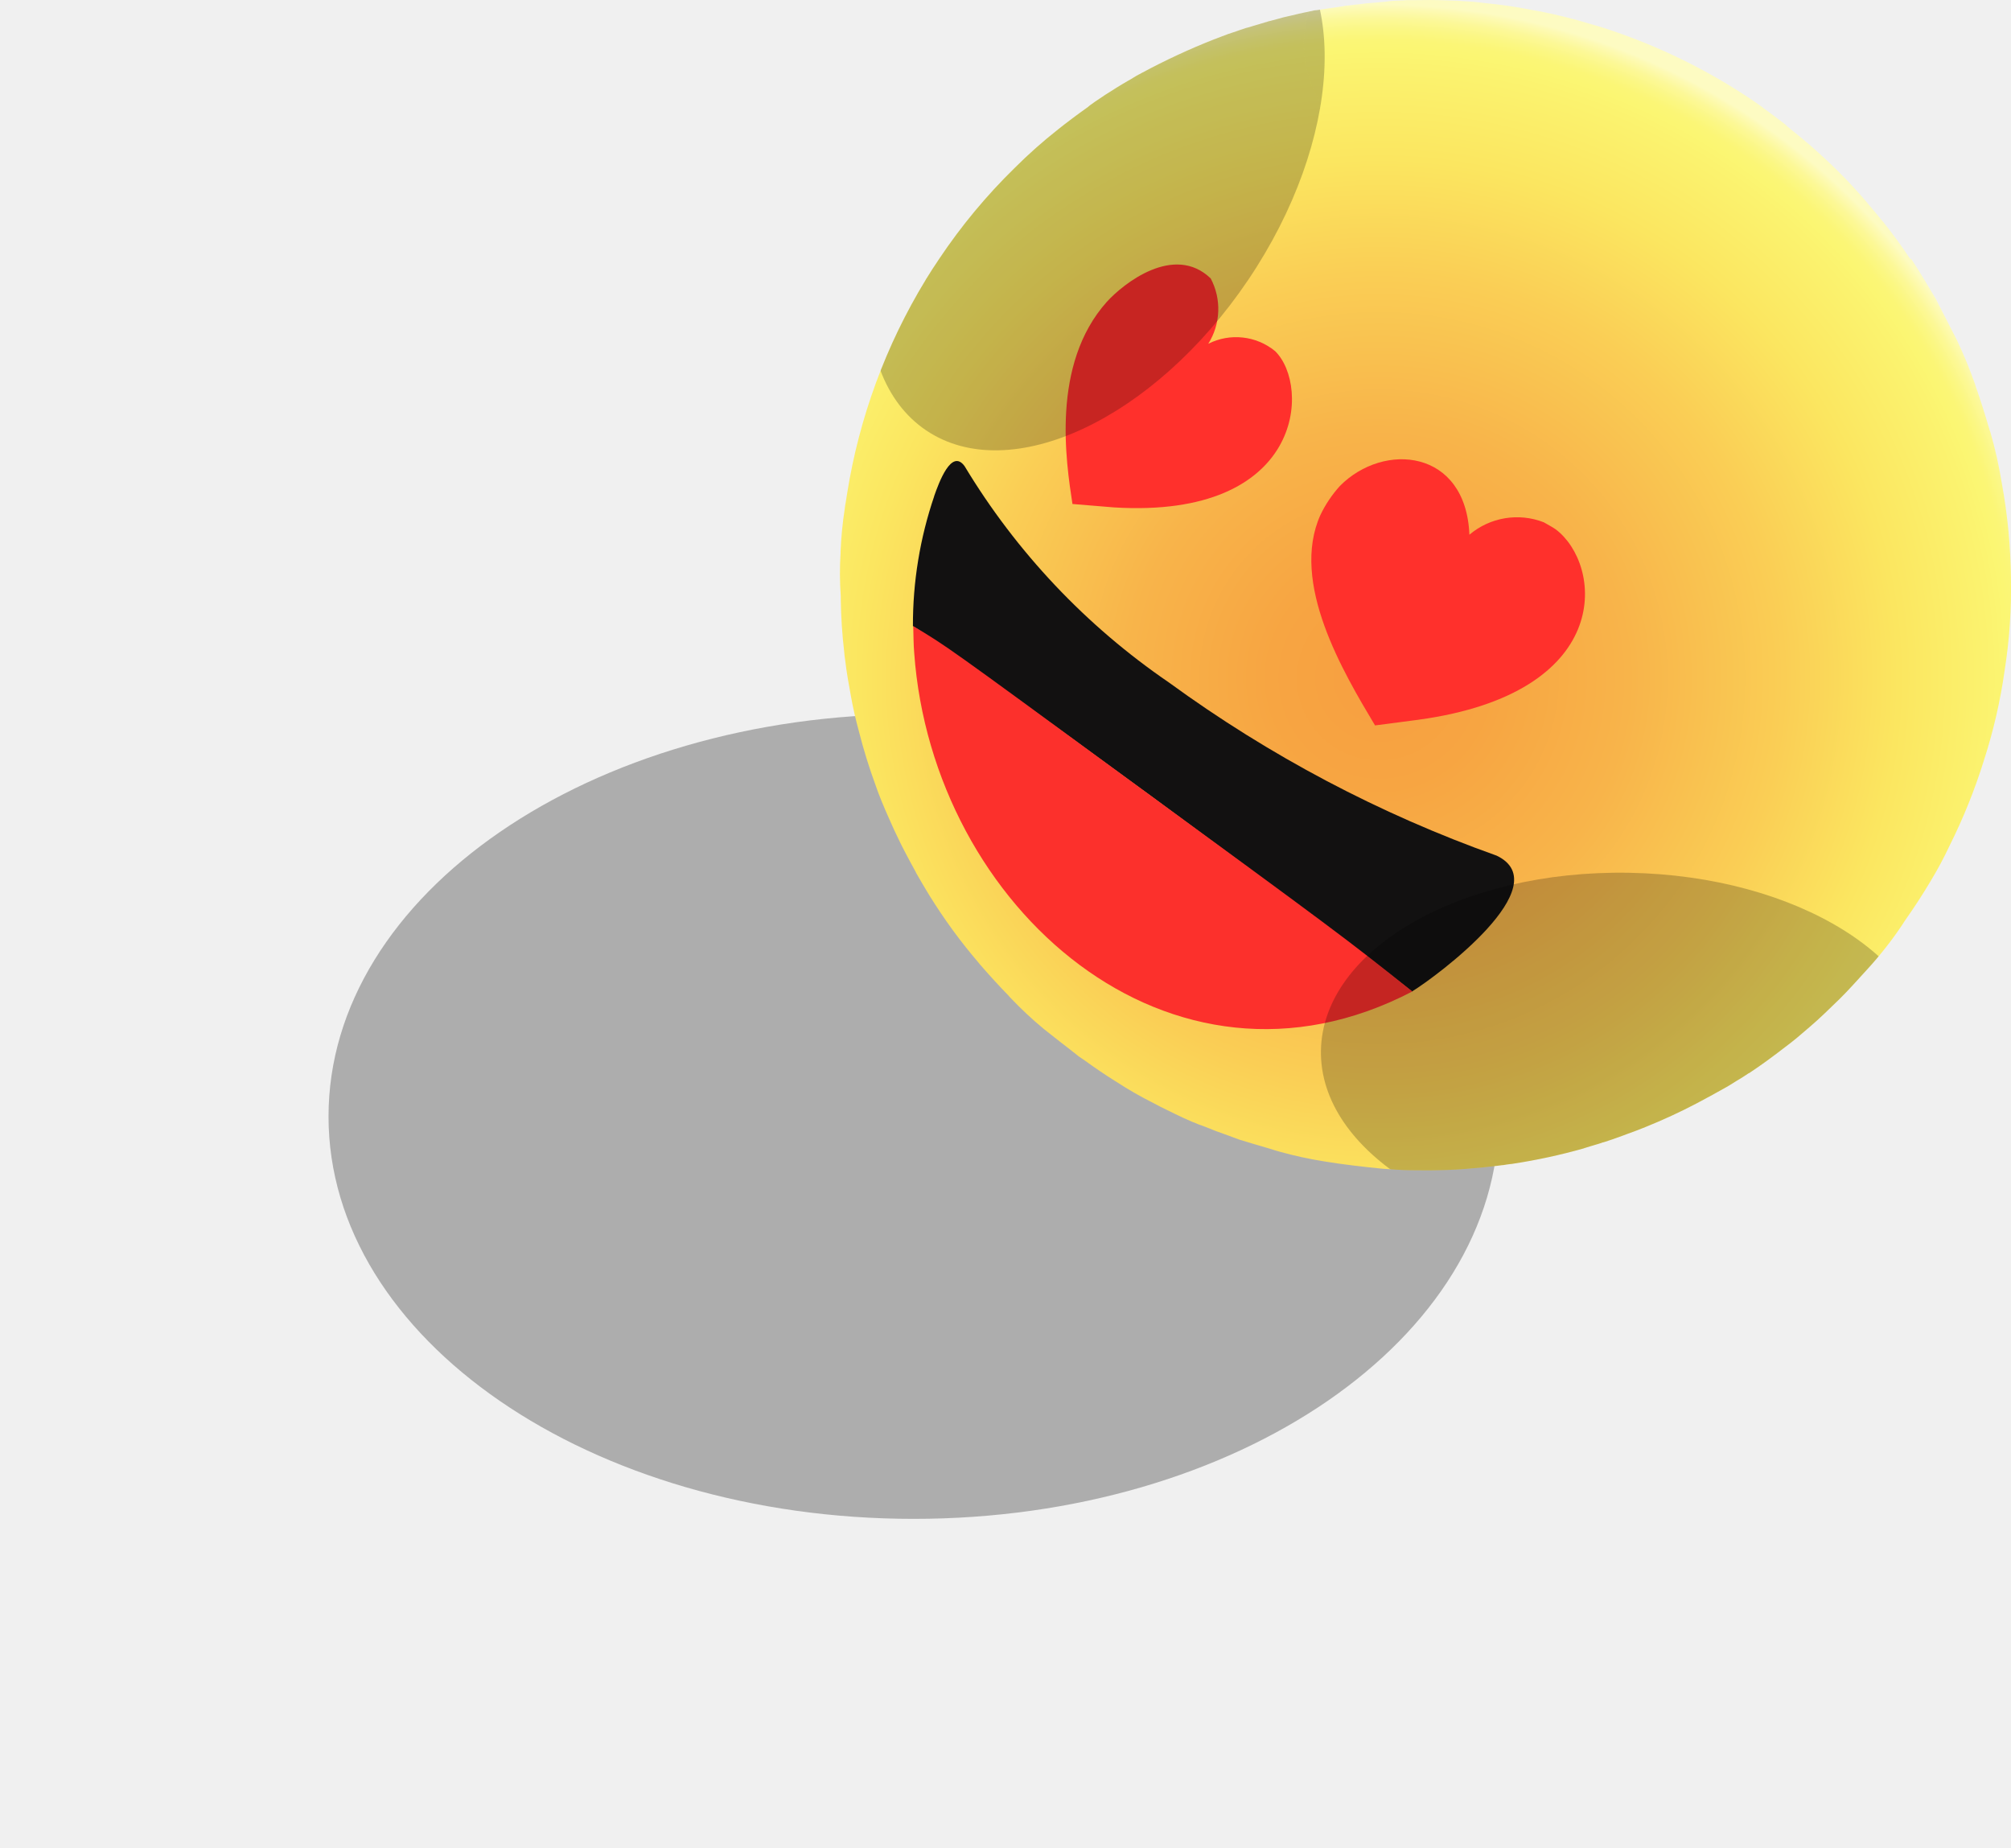
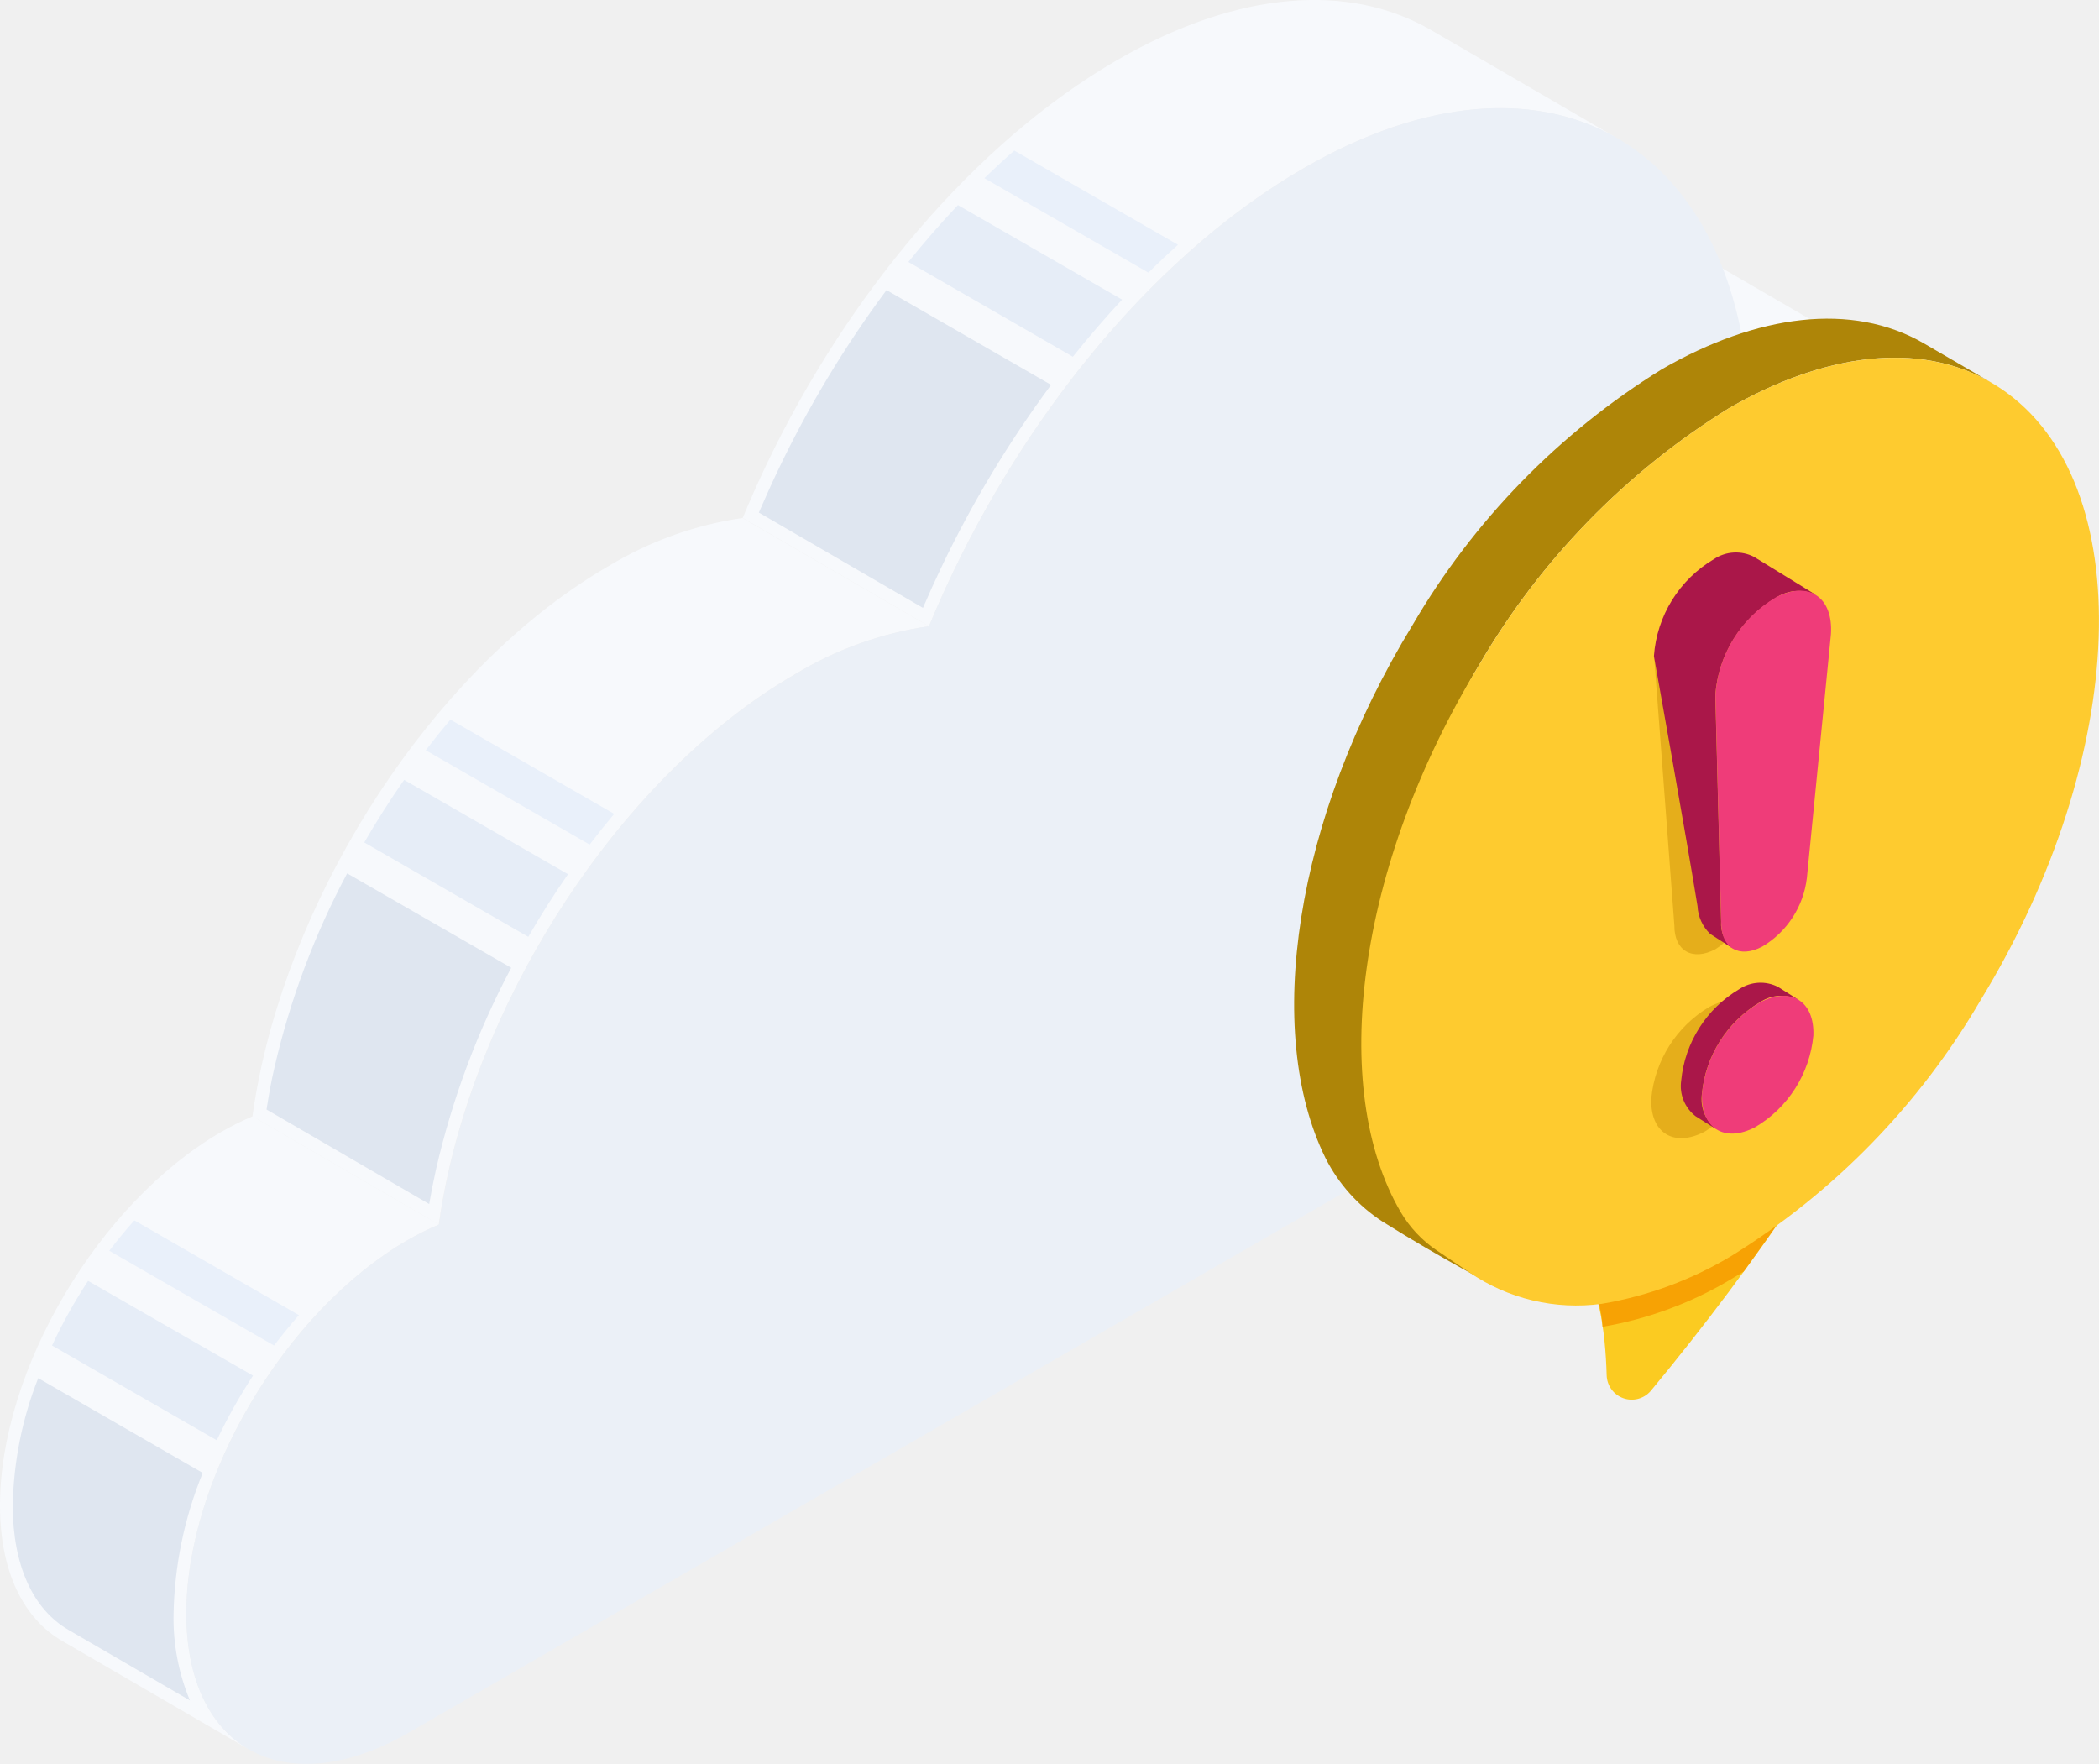
- <svg xmlns="http://www.w3.org/2000/svg" xmlns:xlink="http://www.w3.org/1999/xlink" width="82.478" height="75.758" viewBox="0 0 82.478 75.758">
-   <defs>
-     <radialGradient id="radial-gradient" cx="0.471" cy="0.58" r="0.575" gradientTransform="matrix(-0.999, -0.004, -0.004, 1, 0.933, 0.001)" gradientUnits="objectBoundingBox">
-       <stop offset="0" stop-color="#f79f40" />
-       <stop offset="0.163" stop-color="#f7a542" />
-       <stop offset="0.371" stop-color="#f8b44a" />
-       <stop offset="0.601" stop-color="#face55" />
-       <stop offset="0.771" stop-color="#fbe660" />
-       <stop offset="0.91" stop-color="#fbf36f" />
-       <stop offset="0.932" stop-color="#fbf672" />
-       <stop offset="0.947" stop-color="#fbf676" />
-       <stop offset="0.962" stop-color="#fbf783" />
-       <stop offset="0.978" stop-color="#fcf897" />
-       <stop offset="0.994" stop-color="#fdfab4" />
-       <stop offset="1" stop-color="#fdfbc2" />
-     </radialGradient>
-     <clipPath id="clip-path">
-       <path id="Trazado_116496" data-name="Trazado 116496" d="M52.65,29.84v-.06c0-.11-.03-.77-.15-1.75-.01-.09-.02-.17-.03-.26-.02-.12-.04-.25-.06-.38a23.894,23.894,0,0,0-3.15-8.77c0-.01-.01-.01-.01-.02-.17-.29-.35-.57-.54-.85h0a23.353,23.353,0,0,0-3.06-3.74,20.449,20.449,0,0,0-1.77-1.6c-.39-.32-.78-.62-1.19-.91a.265.265,0,0,1-.06-.05l-.05-.04-.21-.15c-.26-.18-.55-.37-.86-.57h0c-.01-.01-.02-.01-.03-.02-.15-.09-.3-.19-.47-.28-.07-.04-.15-.09-.22-.13s-.12-.07-.19-.11a1.092,1.092,0,0,0-.15-.08,25.413,25.413,0,0,0-2.93-1.4c-.26-.11-.47-.18-.58-.23l-.18-.07-.18-.07c-.01,0-.02-.01-.03-.01l-.04-.01-.3-.1-.04-.01c-.01,0-.03-.01-.04-.01l-.2-.07a2.759,2.759,0,0,0-.27-.08l-.23-.07c-.04-.01-.09-.03-.13-.04-.01,0-.03-.01-.04-.01s-.03-.01-.05-.01a.636.636,0,0,1-.07-.02l-.26-.07-.22-.06c-.07-.02-.14-.03-.21-.05h-.01l-.13-.03-.25-.06-.18-.04a2.049,2.049,0,0,0-.24-.05c-.01,0-.03-.01-.04-.01-.06-.01-.12-.03-.18-.04l-.11-.02-.13-.03h-.02l-.04-.01c-.02,0-.05-.01-.07-.01a1.766,1.766,0,0,1-.2-.04.6.6,0,0,0-.12-.02h0a2.068,2.068,0,0,1-.22-.04l-.19-.03c-.03-.01-.07-.01-.11-.02a.985.985,0,0,0-.17-.02,1,1,0,0,0-.16-.02l-.27-.03-.25-.03c-.03,0-.05-.01-.08-.01h-.02a1.641,1.641,0,0,0-.23-.02l-.34-.03c-.08-.01-.16-.01-.23-.02-.09-.01-.17-.01-.26-.02s-.18-.01-.27-.02A.97.97,0,0,1,29.76,7h-.37c-.48-.01-.96-.01-1.45,0-.11,0-.21,0-.31.01s-.22.01-.32.02c-.07,0-.13.01-.19.01-.16.01-.31.02-.46.04-.05,0-.11.01-.16.01-.22.02-.43.04-.64.07-.1.01-.2.02-.3.04h-.01c-.02,0-.04.01-.06.01q-.24.03-.45.06c-.11.02-.23.04-.34.05-.26.04-.47.08-.61.11-.7.14-1.38.3-2.06.5-.41.11-.77.22-1.21.38a24.021,24.021,0,0,0-5.31,2.61h0c-.17.11-.33.22-.49.33a.265.265,0,0,0-.06.05c-.28.2-.56.4-.84.61a.423.423,0,0,1-.07.05l-.02.02-.02.02c-.01.01-.02.02-.03.02s-.02.01-.03.02c-.08.06-.15.12-.23.18-.15.12-.3.24-.44.36-.08.07-.16.13-.24.2-.16.14-.32.27-.46.4l-.02.02-.02.02c-.03.03-.07.06-.1.09-.75.69-1.21,1.19-1.24,1.22-.23.25-.46.51-.69.77-.16.19-.33.38-.5.59-.01.01-.02.03-.04.04l-.03.03c-.34.42-.69.89-1.08,1.46l-.01.01-.01.01c-.01.01-.01.02-.02.02-.18.26-.36.55-.54.86-.16.26-.32.52-.46.75l-.46.88c-.15.29-.29.56-.42.82a16.758,16.758,0,0,0-.76,1.82h0v.01c-.22.6-.42,1.23-.6,1.84l-.01.02a.037.037,0,0,1-.01.03,17.968,17.968,0,0,0-.5,2.13,23.506,23.506,0,0,0-.17,7.66,22.794,22.794,0,0,0,.82,3.68,23.944,23.944,0,0,0,1.38,3.51,15.311,15.311,0,0,0,.75,1.42c.32.56.68,1.11,1.06,1.66.04.07.09.13.13.2a16,16,0,0,0,1.39,1.8c.34.37.78.88,1.14,1.24s.83.82,1.22,1.15h0c.42.37.6.53.99.83q.72.585,1.47,1.08h.01c.16.11.32.22.49.32.19.12.38.24.55.34.09.05.22.13.36.21a.573.573,0,0,1,.07.04c.15.09.33.18.52.29.04.02.09.05.13.07a22.789,22.789,0,0,0,2.12,1c.18.07.42.17.7.28l.24.09.42.15.3.1.11.03c.01,0,.01,0,.02.01l.16.05a2.759,2.759,0,0,0,.27.08l.26.08c.01,0,.02,0,.02.01a22.1,22.1,0,0,0,2.96.66l.09.01c.08.01.17.03.27.04h.03l.23.03.53.06c.24.03.56.05.79.07s.49.03.74.04h.02c.13.01.25.01.37.01.33.01.77,0,1.1.01s.79-.03,1.13-.05c.72-.06,1.68-.17,2.39-.28a18.747,18.747,0,0,0,1.84-.38c.14-.04.28-.08.43-.12.43-.12.87-.25,1.24-.36l.43-.16c.35-.12.69-.25,1.03-.38l.17-.06c.4-.15.89-.38,1.32-.59.19-.09.37-.18.55-.28a15.71,15.71,0,0,0,1.56-.88c.02-.01.03-.02.05-.03.41-.26.82-.52,1.22-.81.09-.06.18-.12.26-.17l.44-.34c.12-.09.23-.18.35-.27l.66-.52a14.289,14.289,0,0,0,1.37-1.26l.03-.03.07-.07c.35-.35.74-.77,1.2-1.29a.138.138,0,0,0,.03-.04h0a20.958,20.958,0,0,0,2.02-2.71c.01-.01.01-.02.02-.03.19-.3.38-.61.57-.95v-.01h0c.08-.14.16-.29.24-.44.11-.2.22-.41.31-.59l.09-.18c.16-.32.31-.65.47-.99.21-.47.41-.94.56-1.36h0c.26-.7.5-1.44.71-2.23.13-.48.25-.96.33-1.41.1-.48.18-.98.25-1.5.02-.12.03-.23.05-.34.08-.69.14-1.41.16-2.14v-.13C52.68,31.04,52.68,30.45,52.65,29.84Z" transform="translate(-4.654 -6.992)" />
-     </clipPath>
-     <linearGradient id="linear-gradient" x1="-0.166" y1="-323.933" x2="-1.166" y2="-323.933" gradientUnits="objectBoundingBox">
-       <stop offset="0" stop-color="#19b79c" />
-       <stop offset="0.405" stop-color="#1dbb9e" />
-       <stop offset="0.825" stop-color="#2ac8a3" />
-       <stop offset="0.997" stop-color="#31cfa6" />
-     </linearGradient>
-     <linearGradient id="linear-gradient-2" x1="-2.106" y1="-363.238" x2="-3.08" y2="-363.238" xlink:href="#linear-gradient" />
-     <clipPath id="clip-path-2">
-       <path id="Trazado_116504" data-name="Trazado 116504" d="M4.652,29.65v-.06a15.757,15.757,0,0,1,.17-1.74,2.335,2.335,0,0,1,.04-.26c.02-.12.04-.25.06-.38a24.088,24.088,0,0,1,3.22-8.75c0-.01.01-.01.01-.02.18-.29.36-.57.55-.85h0a23.39,23.39,0,0,1,3.09-3.72,20.134,20.134,0,0,1,1.78-1.58q.585-.465,1.2-.9a.265.265,0,0,0,.06-.05l.05-.04.21-.15c.26-.18.55-.37.86-.56h0c.01-.01.02-.01.03-.02.15-.09.31-.19.47-.28a2.53,2.53,0,0,0,.22-.13c.06-.04.12-.07.19-.11.05-.03.1-.05.15-.08a27.308,27.308,0,0,1,2.95-1.37c.26-.1.47-.18.58-.22l.18-.06.18-.06c.01,0,.02-.01.03-.01l.05-.02.3-.1.04-.01c.01,0,.03-.01.04-.01l.2-.06c.08-.02.19-.06.27-.08l.23-.07a.647.647,0,0,0,.13-.04c.01,0,.03-.01.04-.01s.03-.01.05-.01a.637.637,0,0,0,.07-.02l.26-.07.22-.06c.07-.02.14-.03.21-.05h.01l.13-.03c.08-.02.18-.04.25-.06l.18-.04c.08-.02.16-.03.24-.05.01,0,.03-.01.04-.01a1.163,1.163,0,0,0,.18-.04l.11-.01.13-.02h.02l.04-.01c.02,0,.05-.01.07-.01l.2-.03c.04-.01.09-.01.13-.02h0l.22-.03.19-.03a.516.516,0,0,0,.11-.02.985.985,0,0,1,.17-.02c.06-.01.11-.01.16-.02l.27-.03.25-.03c.03,0,.05-.01.08-.01h.02c.07-.01.15-.01.23-.02l.34-.03c.08-.01.16-.01.23-.02a1.569,1.569,0,0,1,.24-.03,2.437,2.437,0,0,1,.27-.01.86.86,0,0,1,.16-.01l.15-.01h.24c.49-.01.97-.01,1.45.01.11,0,.21.01.31.01s.22.01.32.02c.07,0,.13.01.19.01.16.01.31.02.46.04.05.01.11.01.16.02.22.02.43.05.64.07.1.01.2.03.3.04h.01c.02,0,.04.01.06.01.16.02.31.05.45.07l.34.06c.26.05.47.09.6.11.69.14,1.38.31,2.06.52.41.11.76.23,1.21.39a24.178,24.178,0,0,1,5.28,2.65h0c.16.11.33.22.49.34a.265.265,0,0,1,.06.05c.28.2.56.41.83.62a.424.424,0,0,0,.07.05l.02.02.02.02.03.03c.01.01.02.01.02.02.08.06.15.12.22.18.15.12.3.24.44.36.08.07.16.14.24.2.16.14.31.28.46.41l.02.02.02.02c.03.03.07.06.1.09.75.69,1.2,1.2,1.23,1.23.23.25.46.51.68.78.16.19.32.38.49.59.01.01.02.03.04.04l.02.03c.33.42.69.89,1.07,1.47l.04.01.01.01c.01.01.01.02.02.02.17.26.36.56.54.86.16.26.31.53.45.75l.45.88c.15.29.29.56.42.82a18.431,18.431,0,0,1,.75,1.83h0v.01c.21.6.41,1.23.59,1.85l.01.02a.037.037,0,0,0,.01.03,17.59,17.59,0,0,1,.48,2.14,22.71,22.71,0,0,1,.37,3.87,21.465,21.465,0,0,1-.26,3.8,21.96,21.96,0,0,1-.85,3.68,23.286,23.286,0,0,1-1.41,3.5,15.244,15.244,0,0,1-.76,1.42c-.33.56-.69,1.11-1.07,1.65-.04.07-.09.13-.13.2a15.2,15.2,0,0,1-1.41,1.79c-.34.37-.79.88-1.15,1.23s-.84.82-1.22,1.14h0c-.43.37-.6.52-1,.82-.49.38-.98.74-1.48,1.07H41.9c-.16.11-.32.21-.49.31-.19.12-.38.24-.55.33-.09.05-.22.12-.36.2a.574.574,0,0,0-.07.04c-.15.08-.33.18-.52.28-.04.02-.09.05-.13.07a23.108,23.108,0,0,1-2.12.98c-.18.07-.42.17-.71.27l-.24.09-.42.15-.3.1-.11.03c-.01,0-.01,0-.02.01l-.16.05c-.08.02-.19.06-.27.08l-.26.08c-.01,0-.02,0-.02.01a23.962,23.962,0,0,1-2.96.64l-.09.01c-.08.01-.17.02-.27.04H31.8l-.23.03-.53.06c-.24.02-.56.05-.79.07s-.49.03-.74.04h-.02c-.13,0-.25.01-.37.01-.33.01-.77,0-1.1,0s-.79-.04-1.13-.06c-.72-.07-1.68-.18-2.39-.3a16.281,16.281,0,0,1-1.84-.4c-.14-.04-.28-.08-.43-.13-.43-.12-.87-.26-1.24-.37l-.43-.16c-.35-.12-.69-.25-1.03-.39l-.17-.06c-.4-.15-.88-.38-1.32-.6-.19-.09-.37-.18-.55-.28a15.612,15.612,0,0,1-1.55-.89.219.219,0,0,0-.05-.03c-.41-.26-.81-.53-1.21-.82-.09-.06-.17-.12-.25-.17L14,49.97c-.12-.09-.23-.18-.35-.27l-.66-.52a15.233,15.233,0,0,1-1.36-1.27l-.03-.03-.06-.07c-.34-.35-.74-.78-1.19-1.3a.138.138,0,0,1-.03-.04h0a21.889,21.889,0,0,1-2-2.73c-.01-.01-.01-.02-.02-.03-.18-.3-.37-.61-.56-.95v-.01h0c-.08-.14-.16-.29-.24-.44-.11-.21-.22-.41-.31-.59l-.09-.18c-.16-.32-.31-.65-.46-.99-.21-.47-.41-.95-.55-1.36h0a22.441,22.441,0,0,1-.69-2.23c-.13-.48-.24-.96-.32-1.41-.09-.49-.18-.98-.24-1.5-.02-.12-.03-.23-.04-.34a21.166,21.166,0,0,1-.14-2.14v-.13A13.347,13.347,0,0,1,4.652,29.65Z" transform="translate(-4.627 -6.983)" fill="url(#radial-gradient)" />
-     </clipPath>
-   </defs>
-   <g id="Grupo_157926" data-name="Grupo 157926" transform="translate(13.474)">
-     <ellipse id="Elipse_4737" data-name="Elipse 4737" cx="24" cy="16.5" rx="24" ry="16.5" transform="translate(0 29.284)" fill="#0b0b0b" opacity="0.292" style="mix-blend-mode: multiply;isolation: isolate" />
-     <path id="Trazado_116493" data-name="Trazado 116493" d="M4.652,29.65v-.06a15.757,15.757,0,0,1,.17-1.74,2.335,2.335,0,0,1,.04-.26c.02-.12.04-.25.06-.38a24.088,24.088,0,0,1,3.22-8.75c0-.01.01-.01.01-.02.18-.29.36-.57.55-.85h0a23.39,23.39,0,0,1,3.09-3.72,20.134,20.134,0,0,1,1.78-1.58q.585-.465,1.2-.9a.265.265,0,0,0,.06-.05l.05-.04.21-.15c.26-.18.55-.37.86-.56h0c.01-.01.02-.01.03-.02.15-.09.31-.19.47-.28a2.53,2.53,0,0,0,.22-.13c.06-.04.12-.07.19-.11.05-.03.1-.05.15-.08a27.308,27.308,0,0,1,2.95-1.37c.26-.1.47-.18.58-.22l.18-.06.18-.06c.01,0,.02-.01.03-.01l.05-.02.3-.1.04-.01c.01,0,.03-.01.04-.01l.2-.06c.08-.02.19-.06.27-.08l.23-.07a.647.647,0,0,0,.13-.04c.01,0,.03-.01.04-.01s.03-.01.05-.01a.637.637,0,0,0,.07-.02l.26-.07.22-.06c.07-.02.14-.03.21-.05h.01l.13-.03c.08-.02.18-.04.25-.06l.18-.04c.08-.02.16-.03.24-.05.01,0,.03-.01.04-.01a1.163,1.163,0,0,0,.18-.04l.11-.01.13-.02h.02l.04-.01c.02,0,.05-.01.07-.01l.2-.03c.04-.01.09-.01.13-.02h0l.22-.03.19-.03a.516.516,0,0,0,.11-.02.985.985,0,0,1,.17-.02c.06-.01.11-.01.16-.02l.27-.03.25-.03c.03,0,.05-.01.08-.01h.02c.07-.01.15-.01.23-.02l.34-.03c.08-.01.16-.01.23-.02a1.569,1.569,0,0,1,.24-.03,2.437,2.437,0,0,1,.27-.01.86.86,0,0,1,.16-.01l.15-.01h.24c.49-.01.97-.01,1.45.01.11,0,.21.01.31.01s.22.01.32.02c.07,0,.13.01.19.01.16.01.31.02.46.04.05.01.11.01.16.02.22.02.43.05.64.07.1.01.2.03.3.04h.01c.02,0,.04.01.06.01.16.02.31.05.45.07l.34.06c.26.05.47.09.6.11.69.14,1.38.31,2.06.52.41.11.76.23,1.21.39a24.178,24.178,0,0,1,5.28,2.65h0c.16.11.33.22.49.34a.265.265,0,0,1,.06.05c.28.2.56.41.83.62a.424.424,0,0,0,.07.05l.02.02.02.02.03.03c.01.01.02.01.02.02.08.06.15.12.22.18.15.12.3.24.44.36.08.07.16.14.24.2.16.14.31.28.46.41l.02.02.02.02c.03.03.07.06.1.09.75.69,1.2,1.2,1.23,1.23.23.25.46.51.68.78.16.19.32.38.49.59.01.01.02.03.04.04l.02.03c.33.42.69.89,1.07,1.47l.04.01.01.01c.01.01.01.02.02.02.17.26.36.56.54.86.16.26.31.53.45.75l.45.88c.15.29.29.56.42.82a18.431,18.431,0,0,1,.75,1.83h0v.01c.21.6.41,1.23.59,1.85l.01.02a.037.037,0,0,0,.01.03,17.59,17.59,0,0,1,.48,2.14,22.71,22.71,0,0,1,.37,3.87,21.465,21.465,0,0,1-.26,3.8,21.96,21.96,0,0,1-.85,3.68,23.286,23.286,0,0,1-1.41,3.5,15.244,15.244,0,0,1-.76,1.42c-.33.56-.69,1.11-1.07,1.65-.04.07-.09.13-.13.2a15.2,15.2,0,0,1-1.41,1.79c-.34.37-.79.88-1.15,1.23s-.84.82-1.22,1.14h0c-.43.37-.6.52-1,.82-.49.38-.98.74-1.48,1.07H41.9c-.16.11-.32.21-.49.31-.19.12-.38.24-.55.33-.09.05-.22.12-.36.2a.574.574,0,0,0-.07.04c-.15.08-.33.18-.52.28-.04.02-.09.05-.13.07a23.108,23.108,0,0,1-2.12.98c-.18.07-.42.17-.71.27l-.24.09-.42.15-.3.1-.11.03c-.01,0-.01,0-.02.01l-.16.05c-.08.02-.19.06-.27.08l-.26.08c-.01,0-.02,0-.02.01a23.962,23.962,0,0,1-2.96.64l-.09.01c-.08.01-.17.02-.27.04H31.8l-.23.03-.53.06c-.24.02-.56.05-.79.07s-.49.03-.74.04h-.02c-.13,0-.25.01-.37.01-.33.01-.77,0-1.1,0s-.79-.04-1.13-.06c-.72-.07-1.68-.18-2.39-.3a16.281,16.281,0,0,1-1.84-.4c-.14-.04-.28-.08-.43-.13-.43-.12-.87-.26-1.24-.37l-.43-.16c-.35-.12-.69-.25-1.03-.39l-.17-.06c-.4-.15-.88-.38-1.32-.6-.19-.09-.37-.18-.55-.28a15.612,15.612,0,0,1-1.55-.89.219.219,0,0,0-.05-.03c-.41-.26-.81-.53-1.21-.82-.09-.06-.17-.12-.25-.17L14,49.97c-.12-.09-.23-.18-.35-.27l-.66-.52a15.233,15.233,0,0,1-1.36-1.27l-.03-.03-.06-.07c-.34-.35-.74-.78-1.19-1.3a.138.138,0,0,1-.03-.04h0a21.889,21.889,0,0,1-2-2.73c-.01-.01-.01-.02-.02-.03-.18-.3-.37-.61-.56-.95v-.01h0c-.08-.14-.16-.29-.24-.44-.11-.21-.22-.41-.31-.59l-.09-.18c-.16-.32-.31-.65-.46-.99-.21-.47-.41-.95-.55-1.36h0a22.441,22.441,0,0,1-.69-2.23c-.13-.48-.24-.96-.32-1.41-.09-.49-.18-.98-.24-1.5-.02-.12-.03-.23-.04-.34a21.166,21.166,0,0,1-.14-2.14v-.13A13.347,13.347,0,0,1,4.652,29.65Z" transform="translate(16.349 -6.983)" fill="url(#radial-gradient)" />
-     <g id="Grupo_86225" data-name="Grupo 86225" transform="translate(20.955 0.009)" clip-path="url(#clip-path)">
-       <path id="Trazado_116494" data-name="Trazado 116494" d="M50.67,21.64a4.37,4.37,0,0,1,.18-.46C50.8,21.33,50.74,21.48,50.67,21.64Z" transform="translate(-48.844 -6.992)" fill="url(#linear-gradient)" />
-       <path id="Trazado_116495" data-name="Trazado 116495" d="M4.7,34.92c.03-.14.05-.28.08-.41C4.75,34.65,4.73,34.79,4.7,34.92Z" transform="translate(43.196 -6.992)" fill="url(#linear-gradient-2)" />
+ <svg xmlns="http://www.w3.org/2000/svg" width="64.229" height="53.975" viewBox="0 0 64.229 53.975">
+   <g id="Grupo_904291" data-name="Grupo 904291" transform="translate(-2586.048 -454.66)">
+     <g id="cloud" transform="translate(2586.048 454.66)">
+       <g id="Grupo_904286" data-name="Grupo 904286" transform="translate(45.713 6.308)">
+         <path id="Trazado_632929" data-name="Trazado 632929" d="M2904.182,498.465l7.752,4.5a5.221,5.221,0,0,0-4.653-.009l-7.752-4.5A5.22,5.22,0,0,1,2904.182,498.465Z" transform="translate(-2899.529 -497.919)" fill="#f7f9fc" />
+       </g>
+       <path id="Trazado_632930" data-name="Trazado 632930" d="M2768.683,458.894c-2.47-1.435-5.861-1.246-9.6.911-4.365,2.52-8.245,7.172-10.729,12.359q-.394.821-.738,1.657l-5.7-3.311c.227-.549.47-1.094.727-1.633,2.484-5.2,6.37-9.859,10.74-12.383,3.737-2.157,7.127-2.347,9.6-.912Z" transform="translate(-2719.19 -454.66)" fill="#f7f9fc" />
+       <path id="Trazado_632931" data-name="Trazado 632931" d="M2659.771,566.668a10.931,10.931,0,0,0-4.1,1.467c-5.022,2.9-9.255,9.184-10.611,15.234q-.182.806-.293,1.606l-5.7-3.311c.073-.522.168-1.05.286-1.58,1.35-6.057,5.586-12.354,10.617-15.259a10.918,10.918,0,0,1,4.094-1.468Z" transform="translate(-2631.342 -547.506)" fill="#f7f9fc" />
+       <path id="Trazado_632932" data-name="Trazado 632932" d="M2593.78,688.9a8.531,8.531,0,0,0-.961.478c-3.752,2.166-6.783,7.294-6.771,11.455.006,2.019.727,3.439,1.9,4.118l5.7,3.311c-1.169-.68-1.89-2.1-1.9-4.118-.012-4.161,3.019-9.289,6.77-11.455a8.525,8.525,0,0,1,.962-.478Z" transform="translate(-2586.048 -654.741)" fill="#f7f9fc" />
+       <path id="Trazado_632933" data-name="Trazado 632933" d="M2672.895,485.4c-.856-7.419-6.613-10.221-13.569-6.2-4.825,2.786-9.057,8.177-11.468,14.016a10.919,10.919,0,0,0-4.094,1.468c-5.469,3.158-10,10.326-10.9,16.839a8.523,8.523,0,0,0-.961.478c-3.751,2.166-6.782,7.294-6.771,11.455s3.062,5.778,6.813,3.612l40.077-23.148c4.354-2.7,7.82-8.684,7.806-13.56C2679.813,485.834,2676.807,483.814,2672.895,485.4Z" transform="translate(-2619.43 -474.054)" fill="#ebf0f7" />
+       <g id="Grupo_904287" data-name="Grupo 904287" transform="translate(23.222 4.607)">
+         <path id="Trazado_632934" data-name="Trazado 632934" d="M2745.88,521.055c-.206.431-.4.867-.588,1.3l5.021,2.916c.183-.426.375-.85.574-1.265a33.846,33.846,0,0,1,3.347-5.559l-5.036-2.9A33.07,33.07,0,0,0,2745.88,521.055Z" transform="translate(-2745.293 -511.277)" fill="#dfe6f0" />
+         <path id="Trazado_632935" data-name="Trazado 632935" d="M2776.656,499.427l5.034,2.9q.731-.914,1.507-1.748l-5.024-2.892Q2777.392,498.512,2776.656,499.427Z" transform="translate(-2772.083 -496.018)" fill="#e6edf7" />
+         <path id="Trazado_632936" data-name="Trazado 632936" d="M2798.535,489.135l-5.009-2.883q-.463.407-.914.846l5.018,2.889Q2798.077,489.546,2798.535,489.135Z" transform="translate(-2785.712 -486.252)" fill="#e9f0fa" />
+       </g>
+       <g id="Grupo_904288" data-name="Grupo 904288" transform="translate(8.156 22.02)">
+         <path id="Trazado_632937" data-name="Trazado 632937" d="M2642.223,643.869c-.1.424-.176.857-.243,1.29l4.977,2.892c.061-.356.131-.713.21-1.067a25.165,25.165,0,0,1,2.3-6.163l-5.02-2.889A24.119,24.119,0,0,0,2642.223,643.869Z" transform="translate(-2641.98 -633.227)" fill="#dfe6f0" />
+         <path id="Trazado_632938" data-name="Trazado 632938" d="M2662.484,620.228l5.019,2.888c.38-.657.786-1.3,1.216-1.916l-5.015-2.887C2663.272,618.931,2662.865,619.571,2662.484,620.228Z" transform="translate(-2659.494 -616.469)" fill="#e6edf7" />
+         <path id="Trazado_632939" data-name="Trazado 632939" d="M2681.152,608.549l-5.012-2.885q-.386.457-.754.938l5.015,2.886Q2680.767,609.007,2681.152,608.549Z" transform="translate(-2670.514 -605.664)" fill="#e9f0fa" />
+       </g>
+       <g id="Grupo_904289" data-name="Grupo 904289" transform="translate(0.39 37.345)">
+         <path id="Trazado_632940" data-name="Trazado 632940" d="M2596.966,725.394l5.041,2.9a16.753,16.753,0,0,1,1.109-1.978l-5.047-2.9A15.759,15.759,0,0,0,2596.966,725.394Z" transform="translate(-2595.764 -721.567)" fill="#e6edf7" />
+         <path id="Trazado_632941" data-name="Trazado 632941" d="M2588.721,747.794c.005,1.8.61,3.147,1.7,3.782l3.721,2.161a6.519,6.519,0,0,1-.5-2.631,11.984,11.984,0,0,1,.892-4.33l-5.034-2.9A11.146,11.146,0,0,0,2588.721,747.794Z" transform="translate(-2588.721 -739.05)" fill="#dfe6f0" />
+         <path id="Trazado_632942" data-name="Trazado 632942" d="M2614.771,713.655l-5.035-2.9c-.267.3-.523.608-.768.93l5.042,2.9C2614.253,714.267,2614.508,713.955,2614.771,713.655Z" transform="translate(-2606.015 -710.757)" fill="#e9f0fa" />
+       </g>
    </g>
-     <path id="Trazado_116497" data-name="Trazado 116497" d="M25.873,27.33A16.375,16.375,0,0,0,25,32.66c2.26,1.39,16.97,12.2,20.47,14.98,1.03-.63,6.02-4.35,3.47-5.57a52.925,52.925,0,0,1-13.44-7.1,28.664,28.664,0,0,1-8.38-8.87c-.54-.75-1.06.69-1.25,1.23" transform="translate(-1.032 -6.983)" fill="#121111" />
-     <path id="Trazado_116499" data-name="Trazado 116499" d="M29.22,33.76c.75,10.43,10.52,19.05,20.43,13.88-2.65-2.12-3.33-2.62-11.66-8.71-7.45-5.46-7.45-5.46-8.81-6.27.01.33.01.77.04,1.1" transform="translate(-5.199 -6.983)" fill="#fc302c" />
-     <g id="Grupo_86231" data-name="Grupo 86231" transform="translate(40.307 18.833)">
-       <path id="Trazado_116501" data-name="Trazado 116501" d="M22.473,28.1c-1.25,2.78.93,6.44,2.24,8.63.65-.09,1.52-.19,2.17-.29,7.67-1.22,7.14-6.32,5.24-7.75-.14-.1-.34-.2-.49-.29a3.024,3.024,0,0,0-3.05.51c-.14-3.51-3.51-3.82-5.31-2a4.969,4.969,0,0,0-.8,1.19" transform="translate(-22.099 -25.816)" fill="#ff302c" />
-     </g>
-     <g id="Grupo_86232" data-name="Grupo 86232" transform="translate(30.232 10.846)">
-       <path id="Trazado_116503" data-name="Trazado 116503" d="M35.806,19.36c-2.3,2.57-1.67,6.58-1.41,8.29.51.04,1.19.1,1.7.14,7.78.48,8.08-4.98,6.61-6.41a2.529,2.529,0,0,0-2.74-.3,2.679,2.679,0,0,0,.1-2.68c-1.5-1.44-3.58.21-4.26.96" transform="translate(-34.117 -17.829)" fill="#ff302c" />
-     </g>
-     <g id="Enmascarar_grupo_59" data-name="Enmascarar grupo 59" transform="translate(20.976 0)" clip-path="url(#clip-path-2)">
-       <g id="Grupo_86233" data-name="Grupo 86233" transform="translate(-2.683 -7.272)" opacity="0.561" style="mix-blend-mode: multiply;isolation: isolate">
-         <g id="Grupo_86230" data-name="Grupo 86230" transform="translate(0)">
-           <ellipse id="Elipse_4734" data-name="Elipse 4734" cx="12.5" cy="7.5" rx="12.5" ry="7.5" transform="translate(21.707 1.557)" fill="#fff" opacity="0.743" />
-           <ellipse id="Elipse_4735" data-name="Elipse 4735" cx="12.5" cy="7.5" rx="12.5" ry="7.5" transform="translate(26.415 8.388) rotate(124)" opacity="0.387" />
-           <ellipse id="Elipse_4736" data-name="Elipse 4736" cx="12.5" cy="7.5" rx="12.5" ry="7.5" transform="matrix(-1, -0.017, 0.017, -1, 47.282, 58.274)" opacity="0.387" />
-         </g>
+     <g id="bubble" transform="translate(2625.651 464.411)">
+       <path id="Trazado_632944" data-name="Trazado 632944" d="M2876.9,522.29c-2.2-1.279-5.112-.892-8.028.792a22.6,22.6,0,0,0-7.621,7.82c-3.635,5.951-4.56,12.458-2.669,16.31a5.019,5.019,0,0,0,1.745,1.947c1.9,1.188,3.438,1.974,3.438,1.974-2.175-2.473-4.534-12.37-.461-19.037a22.607,22.607,0,0,1,7.62-7.821c2.916-1.683,5.827-2.071,8.029-.792Z" transform="translate(-2857.628 -521.531)" fill="#ae8508" />
+       <path id="Trazado_632945" data-name="Trazado 632945" d="M2922.558,704.185a76.915,76.915,0,0,1-4.626,6.184.767.767,0,0,1-1.341-.486c-.038-1.332-.243-3-.986-3.623C2914.294,705.168,2922.558,704.185,2922.558,704.185Z" transform="translate(-2907.03 -677.549)" fill="#fbcb21" />
+       <path id="Trazado_632946" data-name="Trazado 632946" d="M2915.6,706.26c-1.311-1.092,6.953-2.075,6.953-2.075s-.758,1.127-1.769,2.522c-.126.078-.251.155-.377.228a11.389,11.389,0,0,1-3.943,1.462A3.525,3.525,0,0,0,2915.6,706.26Z" transform="translate(-2907.03 -677.549)" fill="#fbcb21" style="mix-blend-mode: multiply;isolation: isolate" />
+       <path id="Trazado_632947" data-name="Trazado 632947" d="M2875.008,557.7a5.789,5.789,0,0,0,4.055.964,11.372,11.372,0,0,0,3.971-1.467,22.6,22.6,0,0,0,7.616-7.816c4.578-7.495,4.86-15.875.63-18.719-2.233-1.5-5.279-1.158-8.33.6a22.606,22.606,0,0,0-7.62,7.821c-3.786,6.2-4.631,12.995-2.421,16.772a3.66,3.66,0,0,0,1.121,1.186Z" transform="translate(-2869.652 -528.519)" fill="#fecb2f" />
+       <g id="Grupo_904290" data-name="Grupo 904290" transform="translate(10.924 7.154)">
+         <path id="Trazado_632948" data-name="Trazado 632948" d="M2934.317,664.8c.941-.493,1.671-.036,1.631,1.02a3.659,3.659,0,0,1-1.778,2.8c-.941.492-1.67.035-1.63-1.021A3.66,3.66,0,0,1,2934.317,664.8Z" transform="translate(-2932.538 -650.895)" fill="#e6db93" style="mix-blend-mode: multiply;isolation: isolate" />
+         <path id="Trazado_632949" data-name="Trazado 632949" d="M2934.855,583.518c.746-.419,1.9-.411,1.817.732l-.735,7.448a1.993,1.993,0,0,1-.92,1.86c-.706.37-1.262.046-1.256-.733l-.62-8.238A13.292,13.292,0,0,1,2934.855,583.518Z" transform="translate(-2933.053 -581.416)" fill="#e6db93" style="mix-blend-mode: multiply;isolation: isolate" />
+         <path id="Trazado_632950" data-name="Trazado 632950" d="M2941.8,661a1.176,1.176,0,0,0-1.19.067,3.658,3.658,0,0,0-1.777,2.8,1.167,1.167,0,0,0,.441,1.088l.635.4a1.166,1.166,0,0,1-.442-1.088,3.658,3.658,0,0,1,1.777-2.8,1.176,1.176,0,0,1,1.19-.067Z" transform="translate(-2937.916 -647.704)" fill="#aa1749" />
+         <path id="Trazado_632951" data-name="Trazado 632951" d="M2944.965,663.822c.941-.493,1.671-.036,1.63,1.02a3.659,3.659,0,0,1-1.778,2.8c-.941.492-1.671.035-1.63-1.021A3.66,3.66,0,0,1,2944.965,663.822Z" transform="translate(-2941.633 -650.057)" fill="#ef3c79" />
+         <path id="Trazado_632952" data-name="Trazado 632952" d="M2936.2,570.725a1.212,1.212,0,0,0-1.227.069,3.757,3.757,0,0,0-1.837,2.965s1.007,5.631,1.334,7.654a1.256,1.256,0,0,0,.387.849l.694.447a.965.965,0,0,1-.36-.824l-.177-6.929a3.758,3.758,0,0,1,1.837-2.965,1.245,1.245,0,0,1,1.234-.108Z" transform="translate(-2933.053 -570.59)" fill="#aa1749" />
+         <path id="Trazado_632953" data-name="Trazado 632953" d="M2947.846,578.816c1-.525,1.768-.011,1.689,1.132l-.735,7.447a2.828,2.828,0,0,1-1.366,2.106c-.706.37-1.261.046-1.256-.733L2946,581.8A3.779,3.779,0,0,1,2947.846,578.816Z" transform="translate(-2944.036 -577.44)" fill="#ef3c79" />
      </g>
    </g>
  </g>
</svg>
